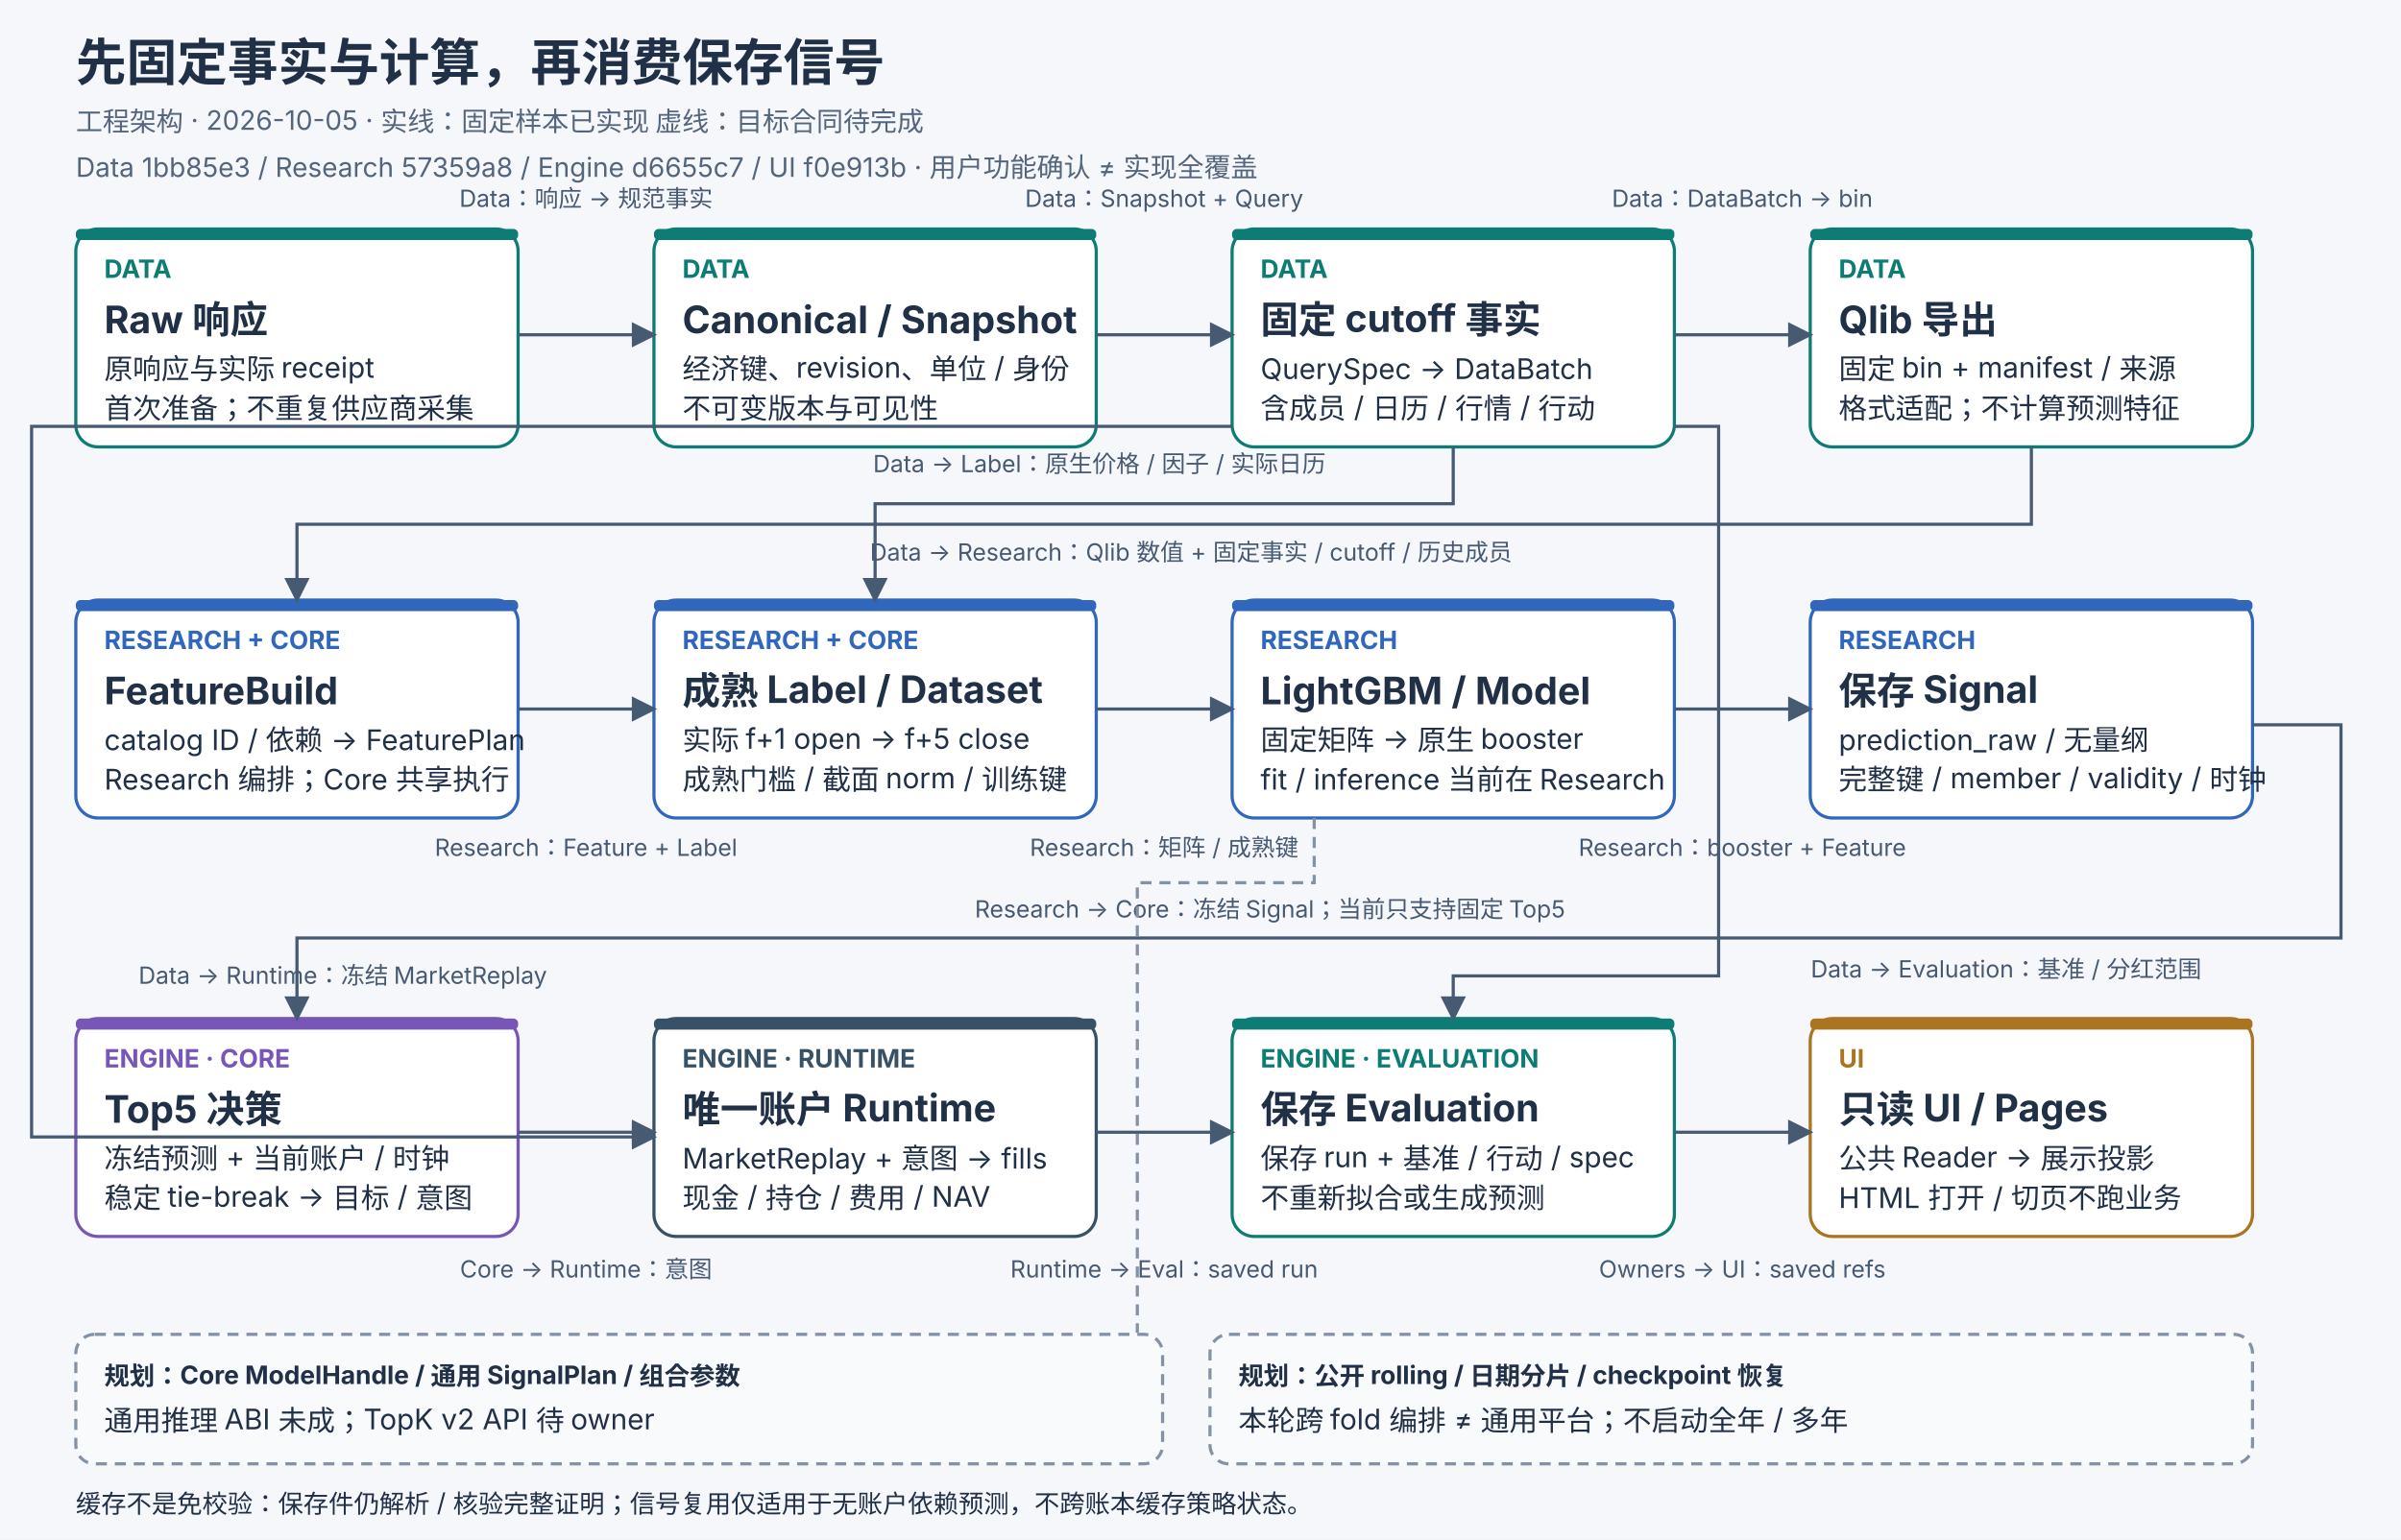
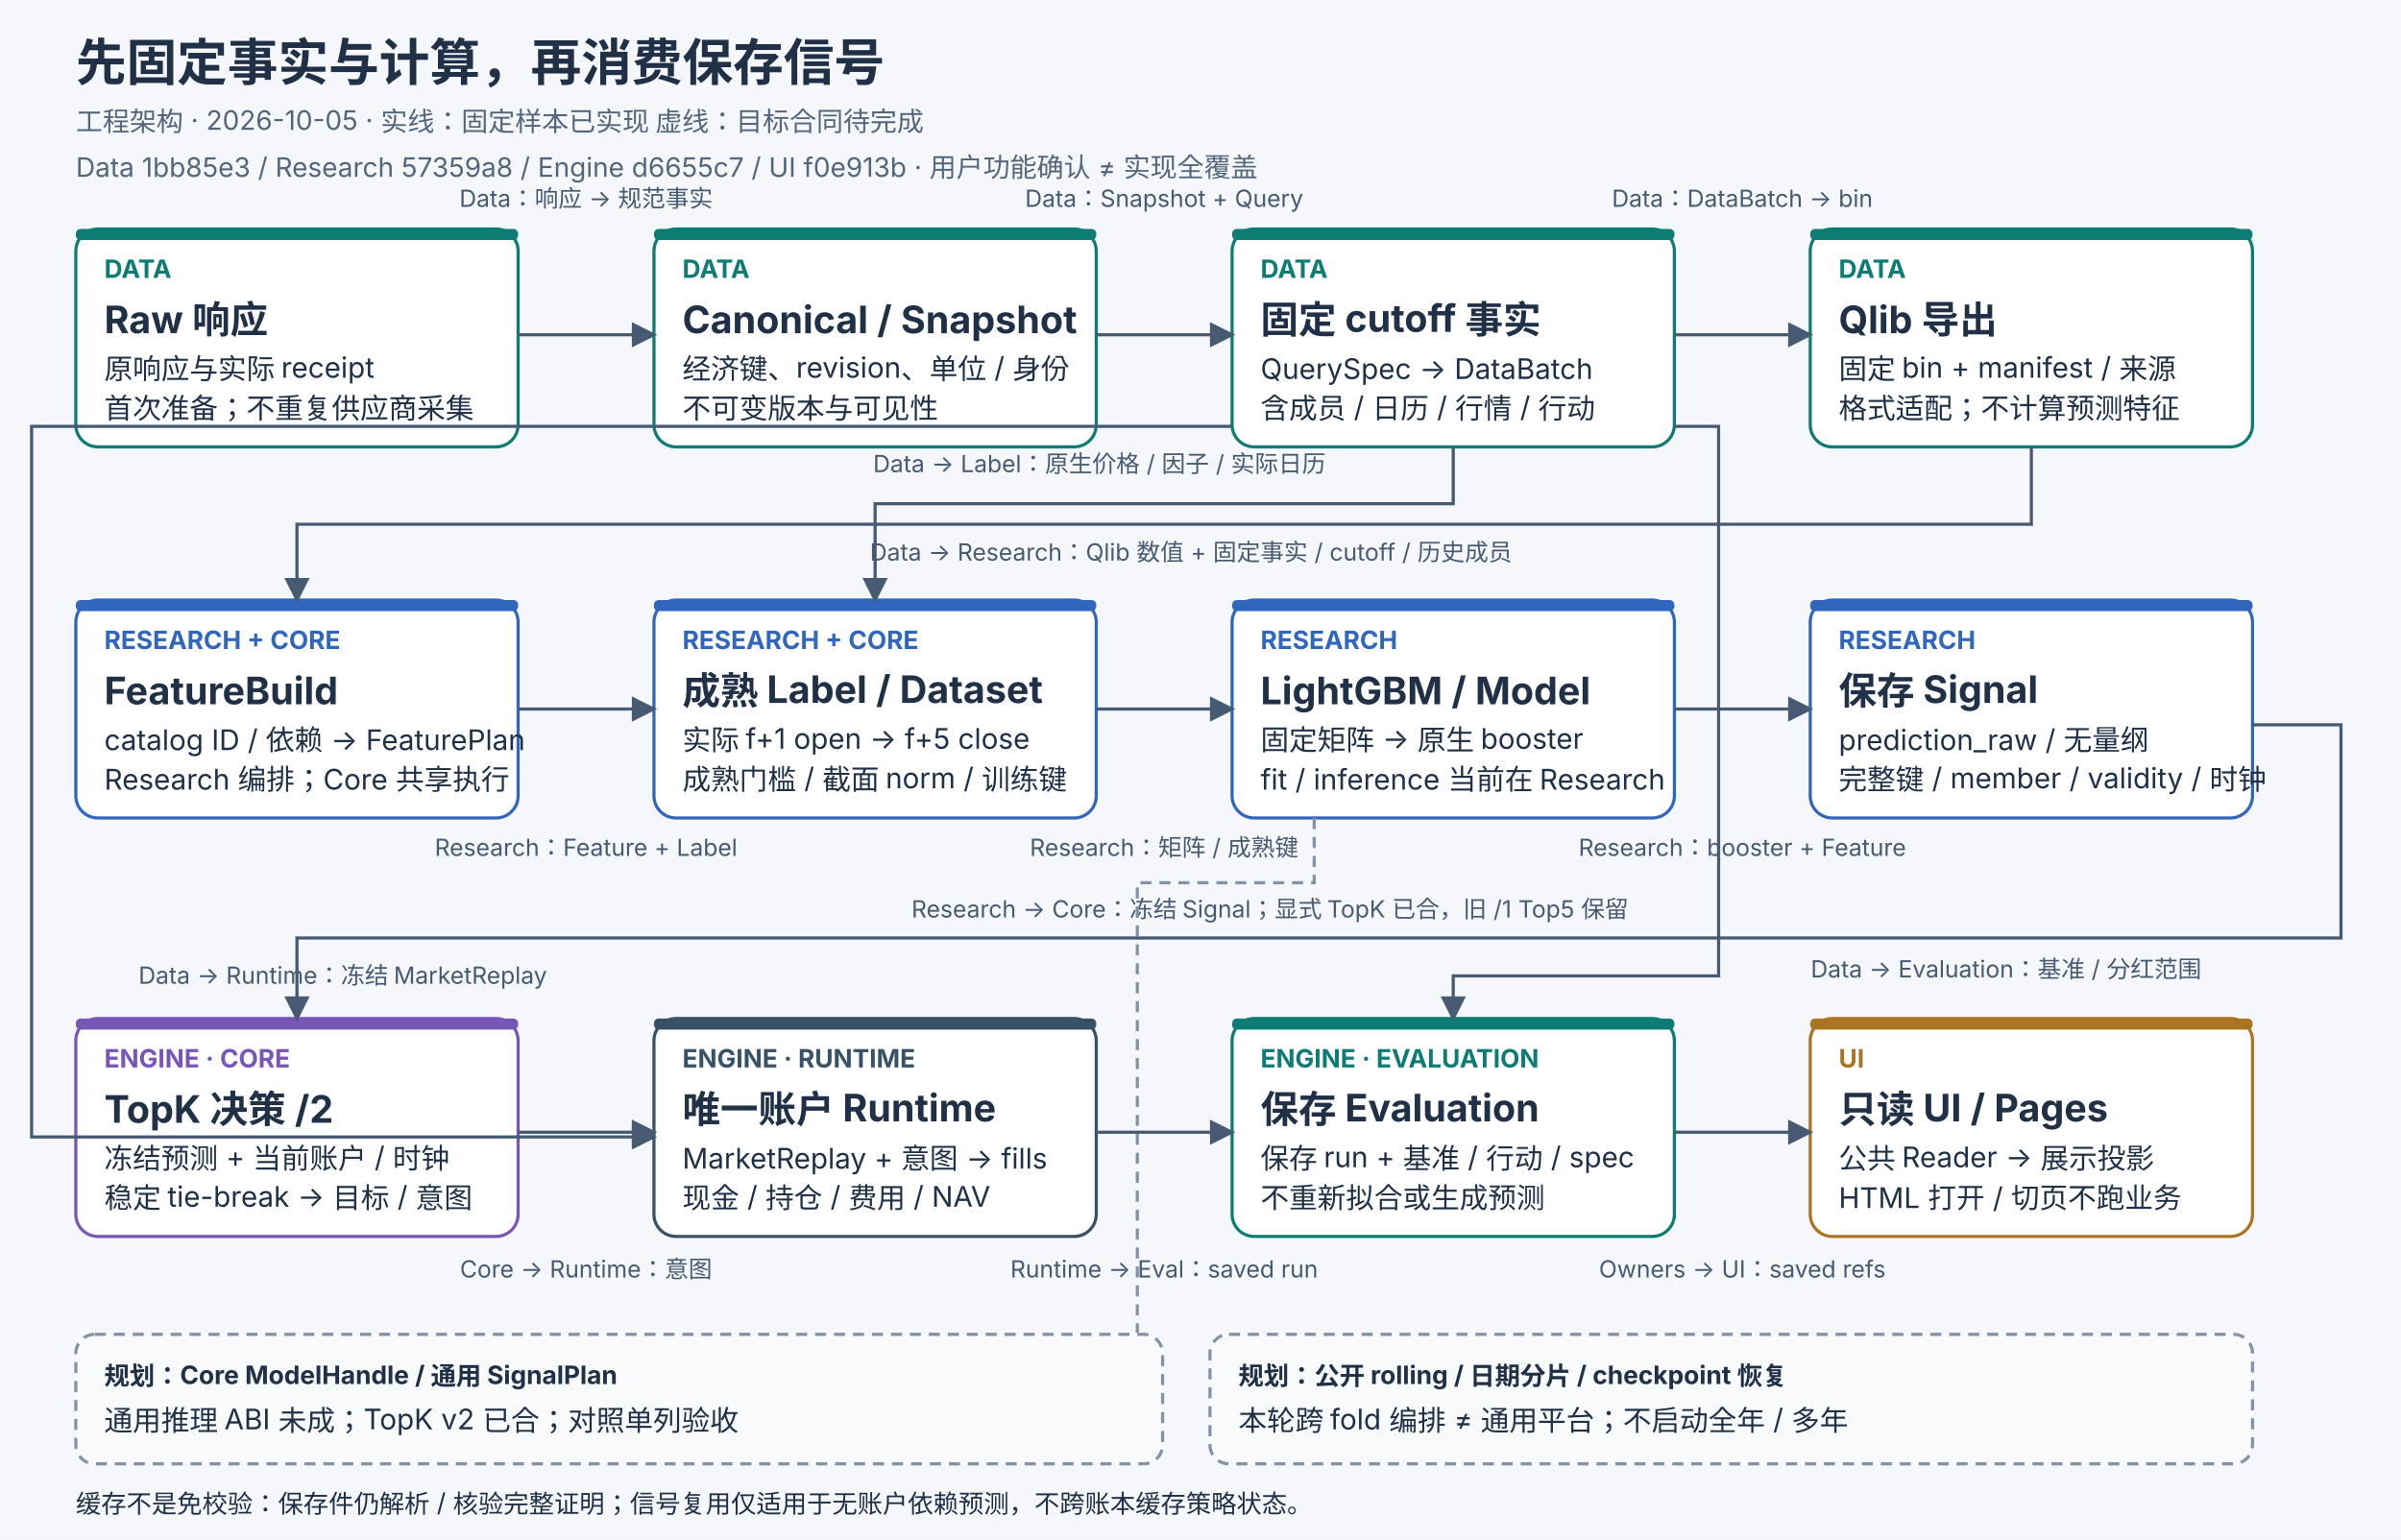
<svg xmlns="http://www.w3.org/2000/svg" width="1520" height="975" viewBox="0 0 1520 975" role="img" aria-labelledby="title desc">
  <defs>
    <marker id="arrow" markerWidth="8" markerHeight="8" refX="7" refY="4" orient="auto">
      <path d="M0,0 L8,4 L0,8 Z" fill="#465a72" />
    </marker>
  </defs>
  <style>text{font-family:-apple-system,BlinkMacSystemFont,'PingFang SC','Microsoft YaHei',sans-serif;fill:#203047}.title{font-size:32px;font-weight:700}.sub{font-size:17px;fill:#53667c}.owner{font-size:16px;font-weight:650}.name{font-size:24px;font-weight:650}.line{font-size:18px}.edge{font-size:15px;fill:#465a72}.rail{fill:none;stroke:#465a72;stroke-width:2;marker-end:url(#arrow)}.plan{fill:#f9fafc;stroke:#8492a6;stroke-width:2;stroke-dasharray:7 5}.small{font-size:16px}</style>
  <rect width="1520" height="975" fill="#f5f7fb" />
  <text x="48" y="51" class="title">先固定事实与计算，再消费保存信号</text>
  <text x="48" y="83" class="sub">工程架构 · 2026-10-05 · 实线：固定样本已实现   虚线：目标合同待完成</text>
  <text x="48" y="112" class="sub">Data 1bb85e3 / Research 57359a8 / Engine d6655c7 / UI f0e913b · 用户功能确认 ≠ 实现全覆盖</text>
  <rect x="48" y="145" width="280" height="138" rx="14" fill="white" stroke="#0c7c74" stroke-width="2" />
  <rect x="48" y="145" width="280" height="7" rx="3" fill="#0c7c74" />
  <text x="66" y="176" class="owner" style="fill:#0c7c74">DATA</text>
  <text x="66" y="211" class="name">Raw 响应</text>
  <text x="66" y="240" class="line">原响应与实际 receipt</text>
  <text x="66" y="265" class="line">首次准备；不重复供应商采集</text>
  <rect x="414" y="145" width="280" height="138" rx="14" fill="white" stroke="#0c7c74" stroke-width="2" />
  <rect x="414" y="145" width="280" height="7" rx="3" fill="#0c7c74" />
  <text x="432" y="176" class="owner" style="fill:#0c7c74">DATA</text>
  <text x="432" y="211" class="name">Canonical / Snapshot</text>
  <text x="432" y="240" class="line">经济键、revision、单位 / 身份</text>
  <text x="432" y="265" class="line">不可变版本与可见性</text>
  <rect x="780" y="145" width="280" height="138" rx="14" fill="white" stroke="#0c7c74" stroke-width="2" />
  <rect x="780" y="145" width="280" height="7" rx="3" fill="#0c7c74" />
  <text x="798" y="176" class="owner" style="fill:#0c7c74">DATA</text>
  <text x="798" y="211" class="name">固定 cutoff 事实</text>
  <text x="798" y="240" class="line">QuerySpec → DataBatch</text>
  <text x="798" y="265" class="line">含成员 / 日历 / 行情 / 行动</text>
  <rect x="1146" y="145" width="280" height="138" rx="14" fill="white" stroke="#0c7c74" stroke-width="2" />
  <rect x="1146" y="145" width="280" height="7" rx="3" fill="#0c7c74" />
  <text x="1164" y="176" class="owner" style="fill:#0c7c74">DATA</text>
  <text x="1164" y="211" class="name">Qlib 导出</text>
  <text x="1164" y="240" class="line">固定 bin + manifest / 来源</text>
  <text x="1164" y="265" class="line">格式适配；不计算预测特征</text>
  <path class="rail" d="M328 212 H414" />
  <text x="371" y="131" text-anchor="middle" class="edge">Data：响应 → 规范事实</text>
  <path class="rail" d="M694 212 H780" />
  <text x="737" y="131" text-anchor="middle" class="edge">Data：Snapshot + Query</text>
  <path class="rail" d="M1060 212 H1146" />
  <text x="1103" y="131" text-anchor="middle" class="edge">Data：DataBatch → bin</text>
  <rect x="48" y="380" width="280" height="138" rx="14" fill="white" stroke="#3166bd" stroke-width="2" />
  <rect x="48" y="380" width="280" height="7" rx="3" fill="#3166bd" />
  <text x="66" y="411" class="owner" style="fill:#3166bd">RESEARCH + CORE</text>
  <text x="66" y="446" class="name">FeatureBuild</text>
  <text x="66" y="475" class="line">catalog ID / 依赖 → FeaturePlan</text>
  <text x="66" y="500" class="line">Research 编排；Core 共享执行</text>
  <rect x="414" y="380" width="280" height="138" rx="14" fill="white" stroke="#3166bd" stroke-width="2" />
  <rect x="414" y="380" width="280" height="7" rx="3" fill="#3166bd" />
  <text x="432" y="411" class="owner" style="fill:#3166bd">RESEARCH + CORE</text>
  <text x="432" y="446" class="name">成熟 Label / Dataset</text>
  <text x="432" y="475" class="line">实际 f+1 open → f+5 close</text>
  <text x="432" y="500" class="line">成熟门槛 / 截面 norm / 训练键</text>
  <rect x="780" y="380" width="280" height="138" rx="14" fill="white" stroke="#3166bd" stroke-width="2" />
  <rect x="780" y="380" width="280" height="7" rx="3" fill="#3166bd" />
  <text x="798" y="411" class="owner" style="fill:#3166bd">RESEARCH</text>
  <text x="798" y="446" class="name">LightGBM / Model</text>
  <text x="798" y="475" class="line">固定矩阵 → 原生 booster</text>
  <text x="798" y="500" class="line">fit / inference 当前在 Research</text>
  <rect x="1146" y="380" width="280" height="138" rx="14" fill="white" stroke="#3166bd" stroke-width="2" />
  <rect x="1146" y="380" width="280" height="7" rx="3" fill="#3166bd" />
  <text x="1164" y="411" class="owner" style="fill:#3166bd">RESEARCH</text>
  <text x="1164" y="446" class="name">保存 Signal</text>
  <text x="1164" y="475" class="line">prediction_raw / 无量纲</text>
  <text x="1164" y="500" class="line">完整键 / member / validity / 时钟</text>
  <path class="rail" d="M1286 283 V332 H188 V380" />
  <text x="754" y="355" text-anchor="middle" class="edge">Data → Research：Qlib 数值 + 固定事实 / cutoff / 历史成员</text>
  <path class="rail" d="M920 283 V319 H554 V380" />
  <text x="696" y="299" text-anchor="middle" class="edge">Data → Label：原生价格 / 因子 / 实际日历</text>
  <path class="rail" d="M328 449 H414" />
  <text x="371" y="542" text-anchor="middle" class="edge">Research：Feature + Label</text>
  <path class="rail" d="M694 449 H780" />
  <text x="737" y="542" text-anchor="middle" class="edge">Research：矩阵 / 成熟键</text>
  <path class="rail" d="M1060 449 H1146" />
  <text x="1103" y="542" text-anchor="middle" class="edge">Research：booster + Feature</text>
  <rect x="48" y="645" width="280" height="138" rx="14" fill="white" stroke="#7856b8" stroke-width="2" />
  <rect x="48" y="645" width="280" height="7" rx="3" fill="#7856b8" />
  <text x="66" y="676" class="owner" style="fill:#7856b8">ENGINE · CORE</text>
-   <text x="66" y="711" class="name">Top5 决策</text>
+   <text x="66" y="711" class="name">TopK 决策 /2</text>
  <text x="66" y="740" class="line">冻结预测 + 当前账户 / 时钟</text>
  <text x="66" y="765" class="line">稳定 tie-break → 目标 / 意图</text>
  <rect x="414" y="645" width="280" height="138" rx="14" fill="white" stroke="#375267" stroke-width="2" />
  <rect x="414" y="645" width="280" height="7" rx="3" fill="#375267" />
  <text x="432" y="676" class="owner" style="fill:#375267">ENGINE · RUNTIME</text>
  <text x="432" y="711" class="name">唯一账户 Runtime</text>
  <text x="432" y="740" class="line">MarketReplay + 意图 → fills</text>
  <text x="432" y="765" class="line">现金 / 持仓 / 费用 / NAV</text>
  <rect x="780" y="645" width="280" height="138" rx="14" fill="white" stroke="#0c7c74" stroke-width="2" />
  <rect x="780" y="645" width="280" height="7" rx="3" fill="#0c7c74" />
  <text x="798" y="676" class="owner" style="fill:#0c7c74">ENGINE · EVALUATION</text>
  <text x="798" y="711" class="name">保存 Evaluation</text>
  <text x="798" y="740" class="line">保存 run + 基准 / 行动 / spec</text>
  <text x="798" y="765" class="line">不重新拟合或生成预测</text>
  <rect x="1146" y="645" width="280" height="138" rx="14" fill="white" stroke="#aa7420" stroke-width="2" />
  <rect x="1146" y="645" width="280" height="7" rx="3" fill="#aa7420" />
  <text x="1164" y="676" class="owner" style="fill:#aa7420">UI</text>
  <text x="1164" y="711" class="name">只读 UI / Pages</text>
  <text x="1164" y="740" class="line">公共 Reader → 展示投影</text>
  <text x="1164" y="765" class="line">HTML 打开 / 切页不跑业务</text>
  <path class="rail" d="M1426 459 H1482 V594 H188 V645" />
-   <text x="804" y="581" text-anchor="middle" class="edge">Research → Core：冻结 Signal；当前只支持固定 Top5</text>
+   <text x="804" y="581" text-anchor="middle" class="edge">Research → Core：冻结 Signal；显式 TopK 已合，旧 /1 Top5 保留</text>
  <path class="rail" d="M780 270 H20 V720 H414" />
  <text x="217" y="623" text-anchor="middle" class="edge">Data → Runtime：冻结 MarketReplay</text>
  <path class="rail" d="M1060 270 H1088 V618 H920 V645" />
  <text x="1270" y="619" text-anchor="middle" class="edge">Data → Evaluation：基准 / 分红范围</text>
  <path class="rail" d="M328 717 H414" />
  <text x="371" y="809" text-anchor="middle" class="edge">Core → Runtime：意图</text>
  <path class="rail" d="M694 717 H780" />
  <text x="737" y="809" text-anchor="middle" class="edge">Runtime → Eval：saved run</text>
  <path class="rail" d="M1060 717 H1146" />
  <text x="1103" y="809" text-anchor="middle" class="edge">Owners → UI：saved refs</text>
  <rect class="plan" x="48" y="845" width="688" height="82" rx="12" />
-   <text x="66" y="877" class="owner">规划：Core ModelHandle / 通用 SignalPlan / 组合参数</text>
-   <text x="66" y="906" class="line">通用推理 ABI 未成；TopK v2 API 待 owner</text>
+   <text x="66" y="877" class="owner">规划：Core ModelHandle / 通用 SignalPlan</text>
+   <text x="66" y="906" class="line">通用推理 ABI 未成；TopK v2 已合；对照单列验收</text>
  <rect class="plan" x="766" y="845" width="660" height="82" rx="12" />
  <text x="784" y="877" class="owner">规划：公开 rolling / 日期分片 / checkpoint 恢复</text>
  <text x="784" y="906" class="line">本轮跨 fold 编排 ≠ 通用平台；不启动全年 / 多年</text>
  <path d="M832 518 V559 H720 V844" fill="none" stroke="#8492a6" stroke-width="2" stroke-dasharray="7 5" />
  <text x="48" y="958" class="small">缓存不是免校验：保存件仍解析 / 核验完整证明；信号复用仅适用于无账户依赖预测，不跨账本缓存策略状态。</text>
</svg>
